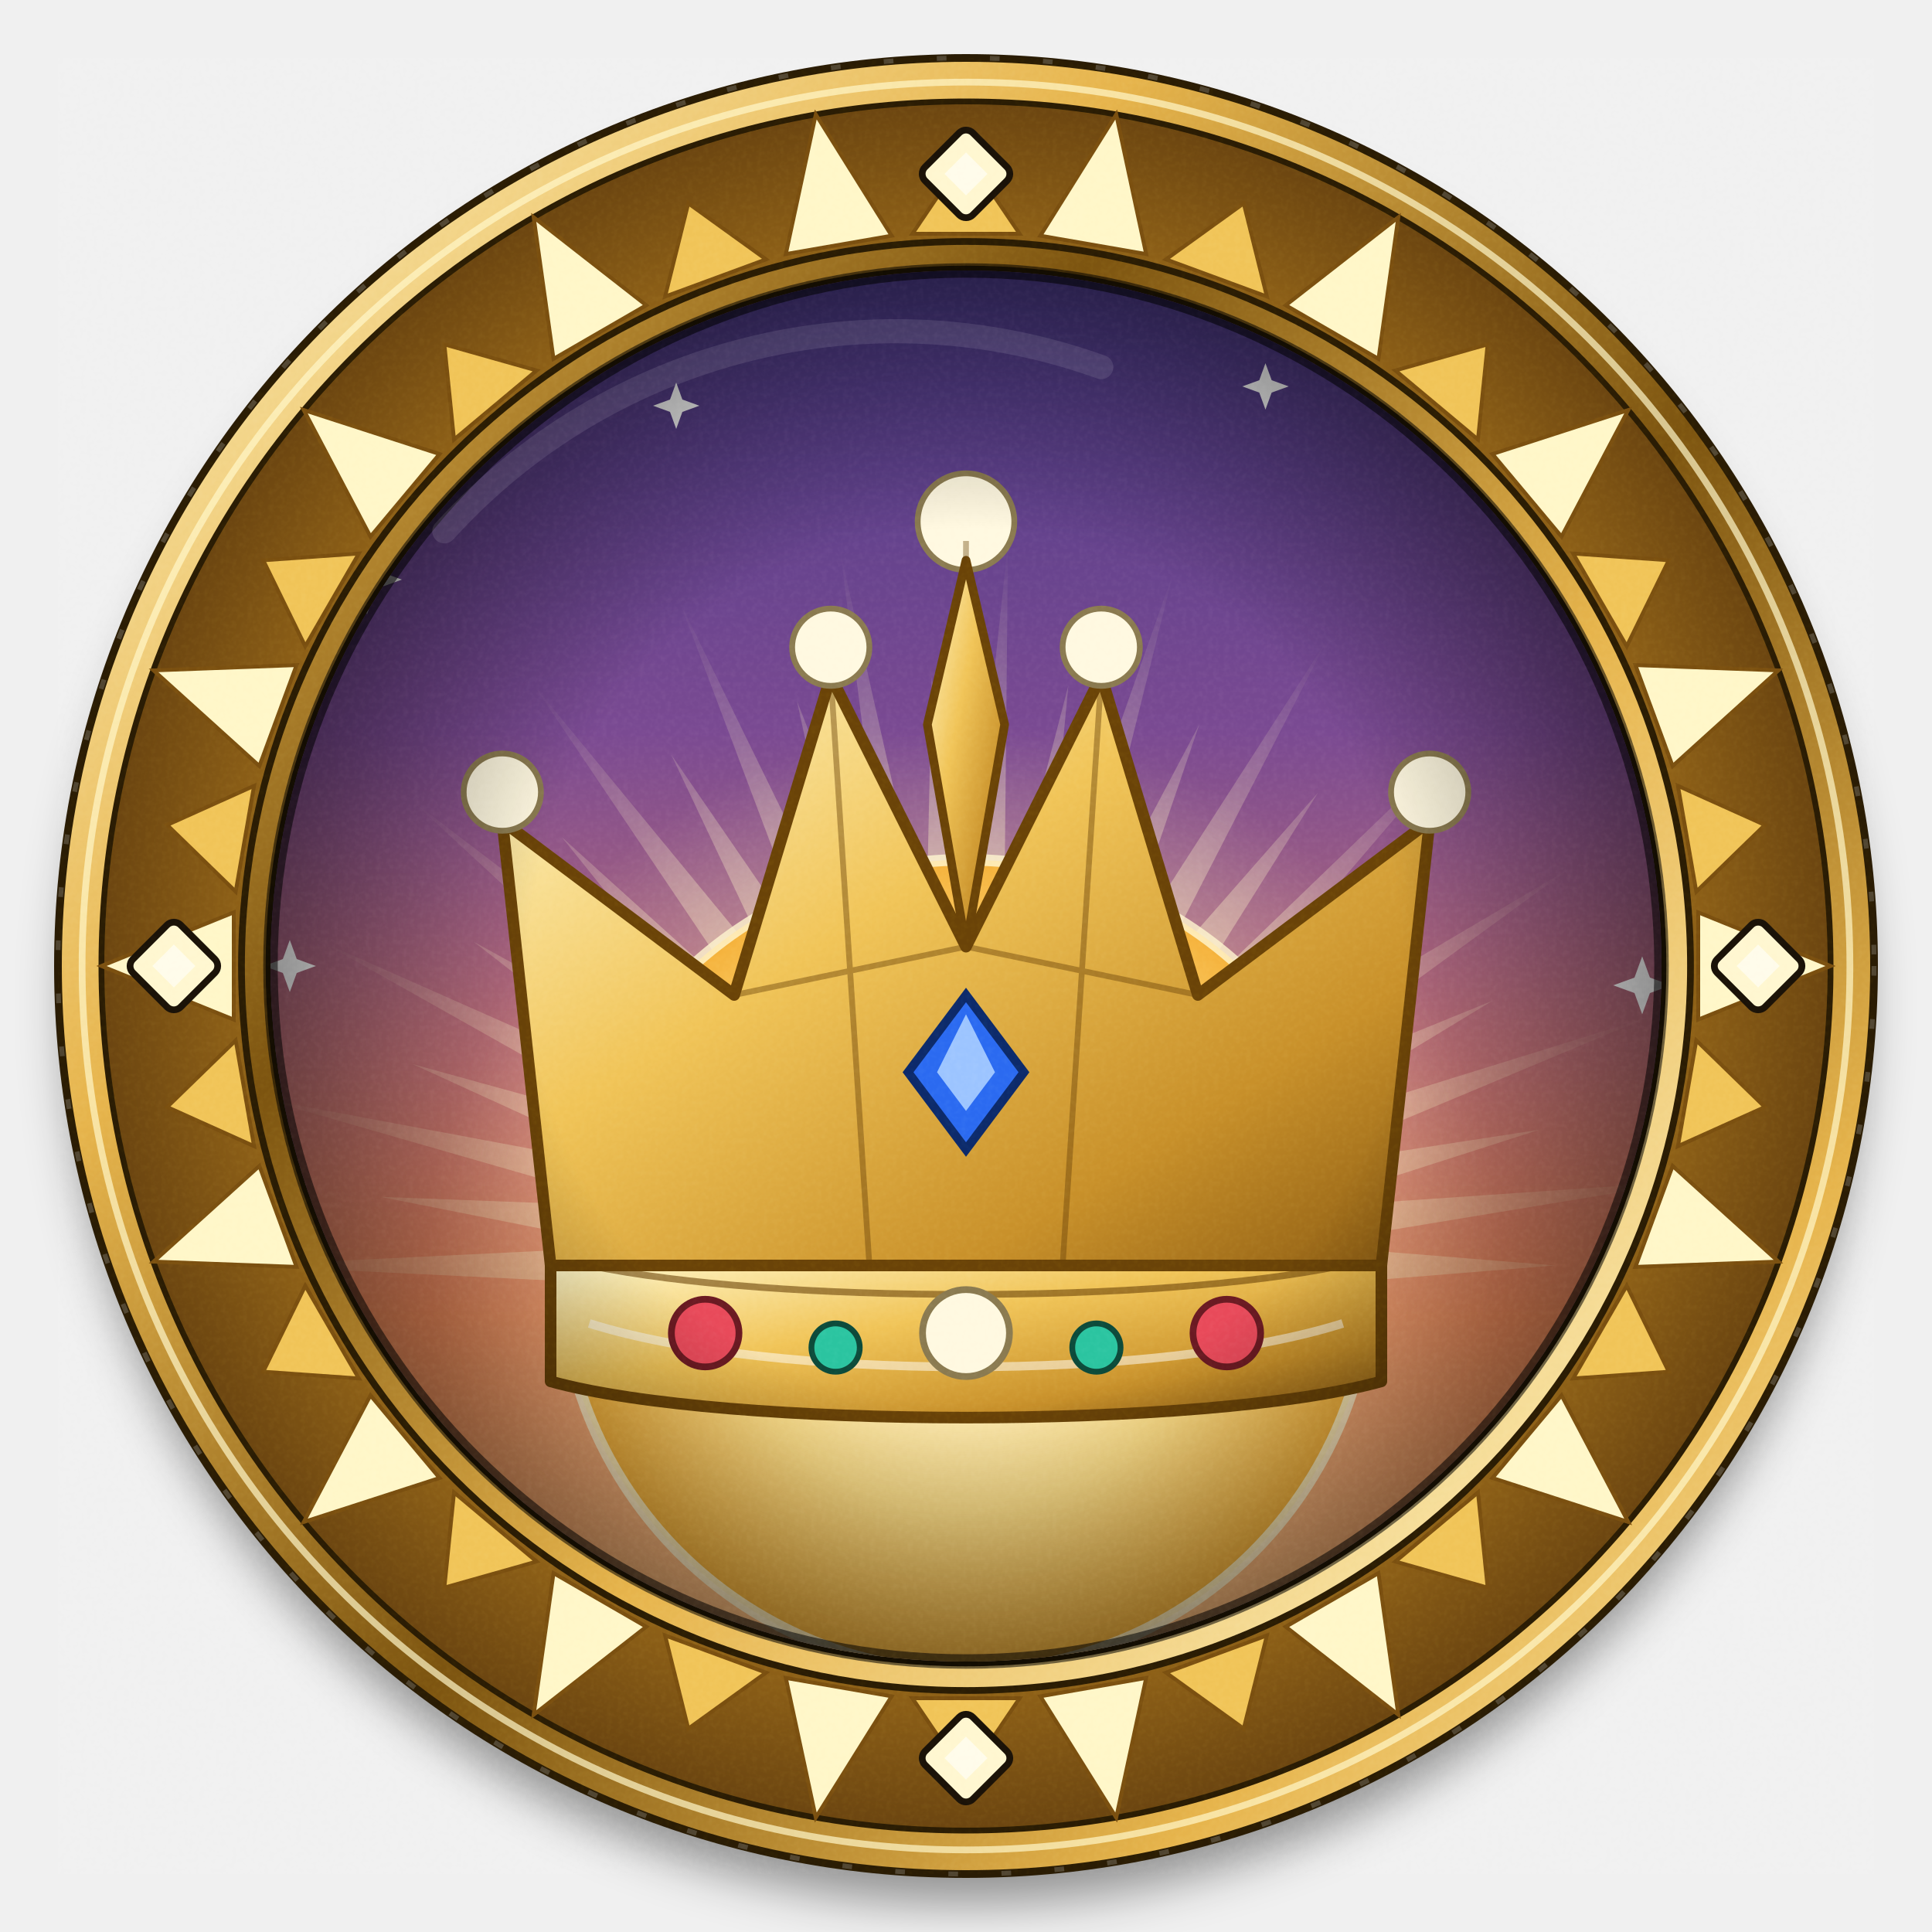
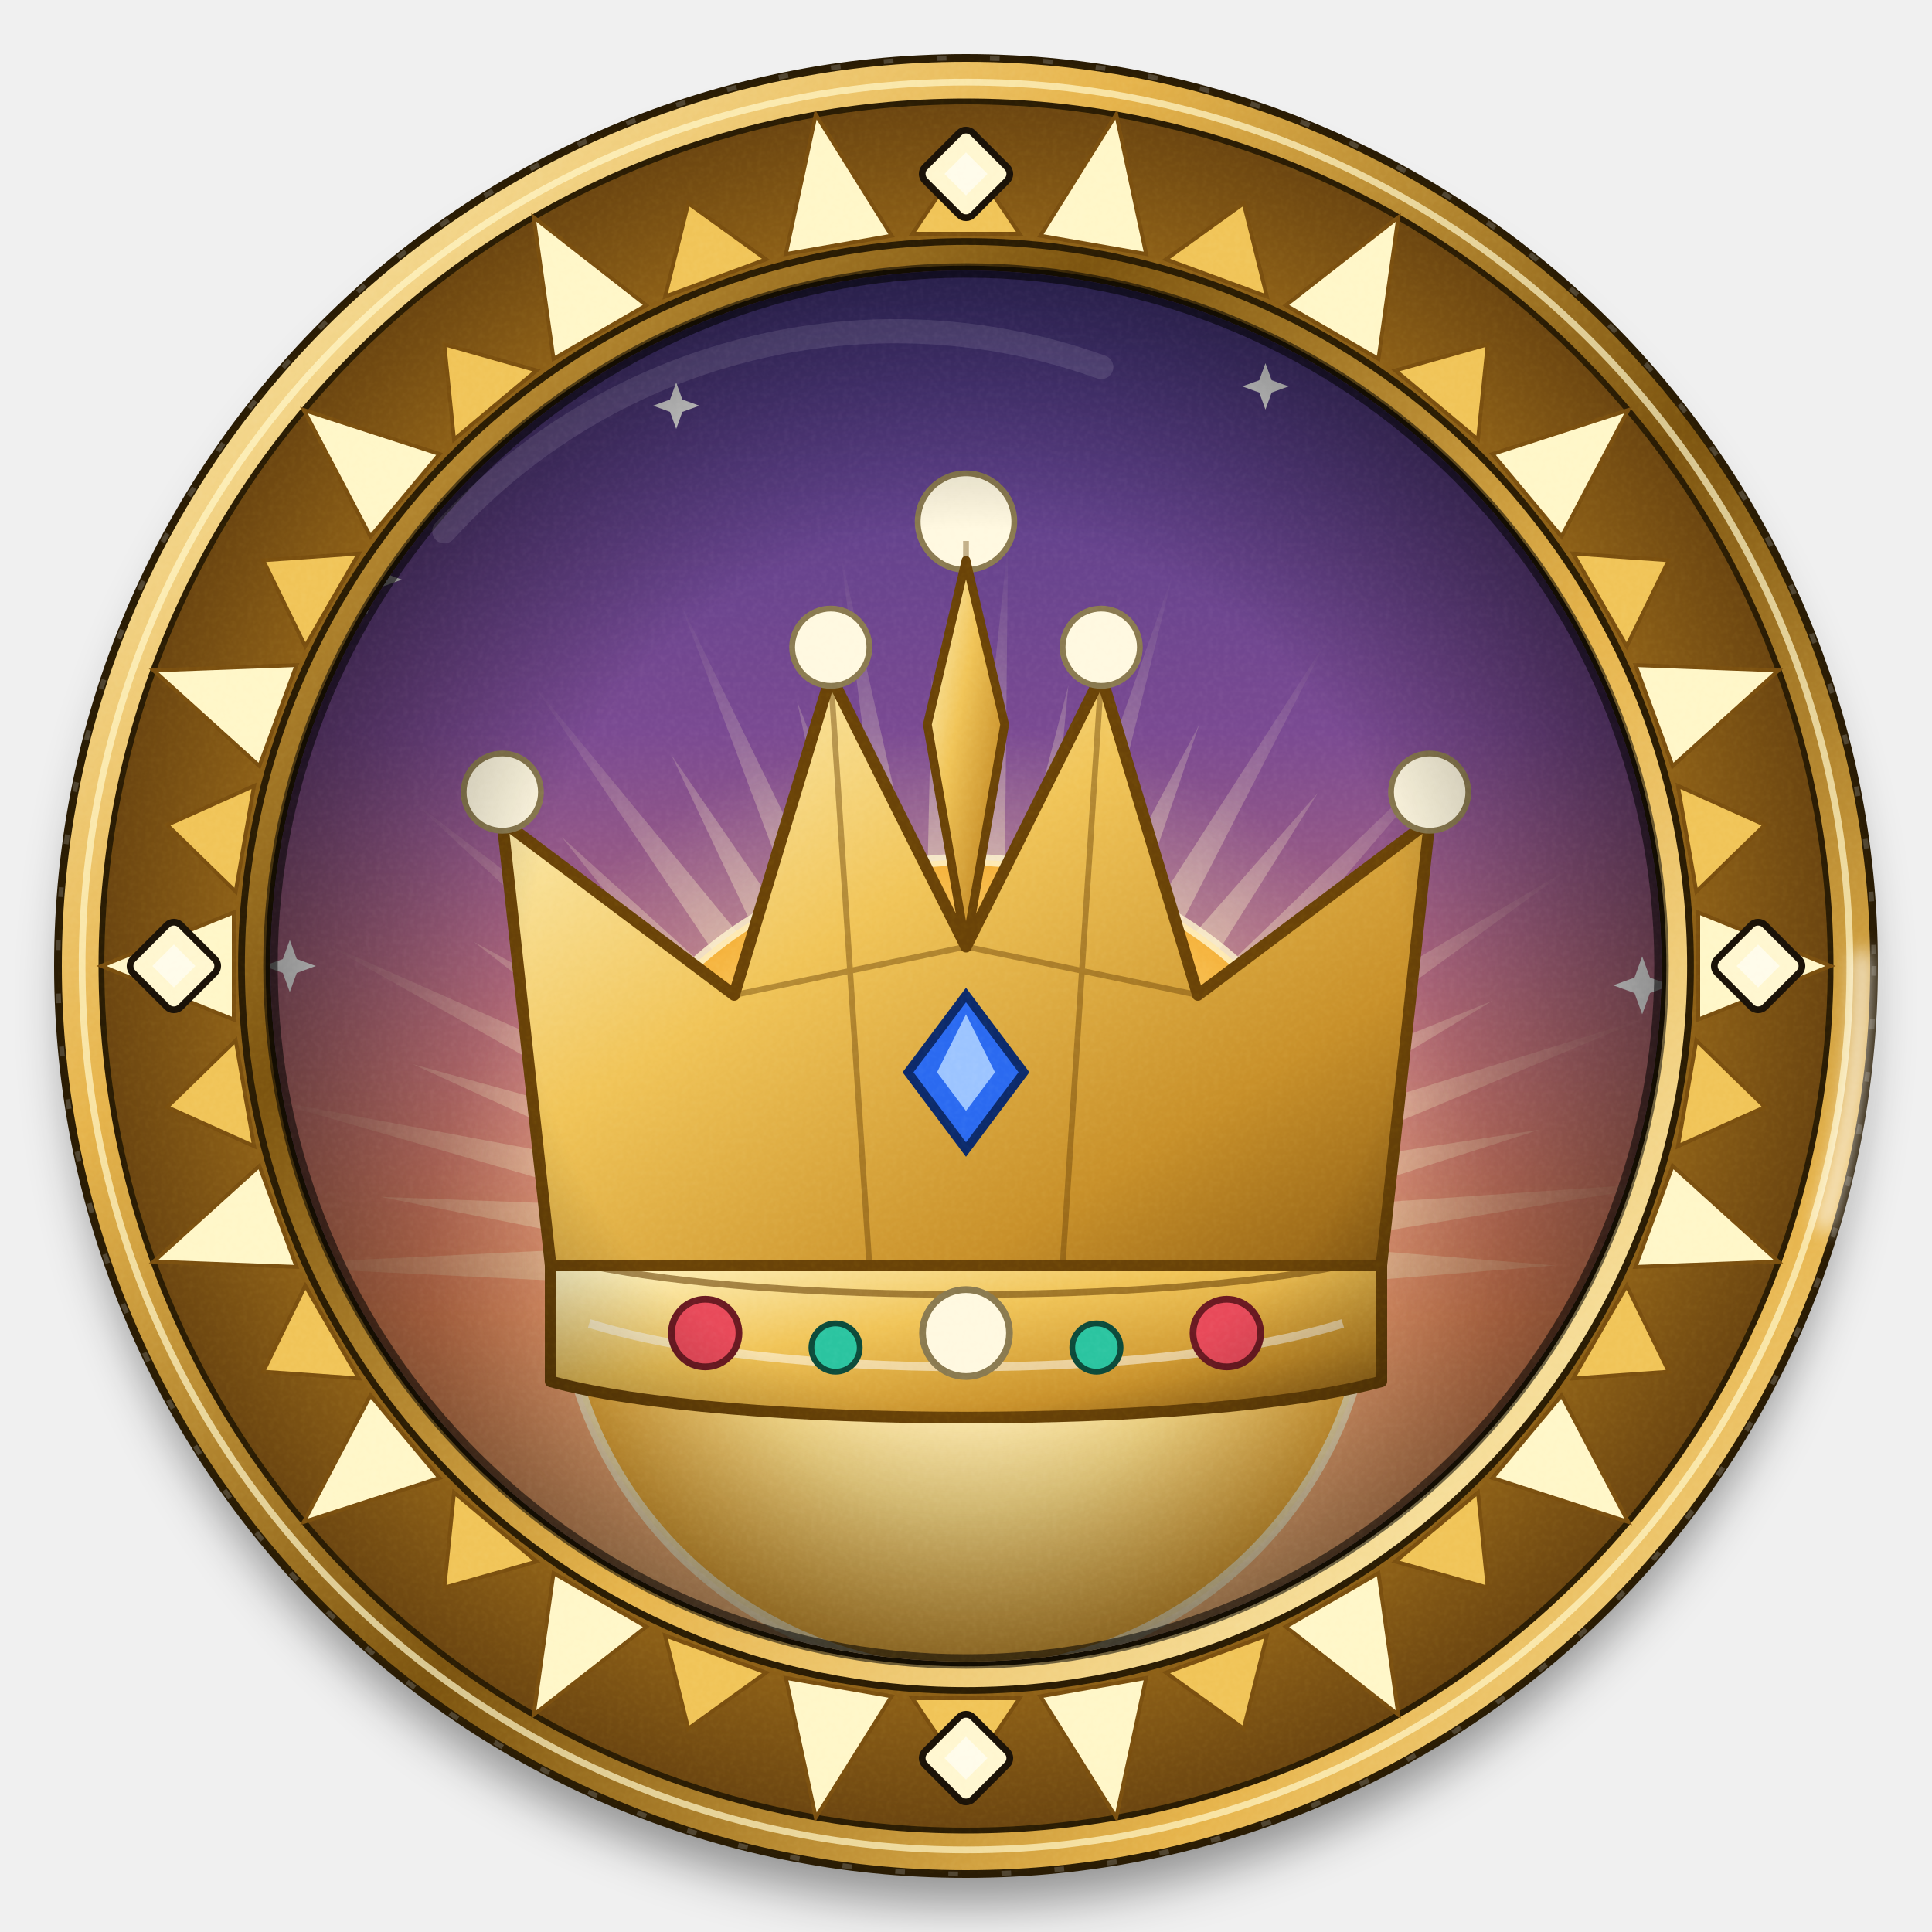
<svg xmlns="http://www.w3.org/2000/svg" width="400" height="400" viewBox="0 0 400 400" role="img" aria-label="Рассвет">
  <defs>
-     <style>.d-rod{animation:d-rod 3.6s ease-in-out infinite;transform-box:fill-box;transform-origin:center}@keyframes d-rod{0%,100%{opacity:.15;transform:scale(.5) rotate(0)}50%{opacity:1;transform:scale(1.2) rotate(45deg)}}@media (prefers-reduced-motion:reduce){*{animation:none!important}}</style>
+     <style>.d-br{transform-box:fill-box;transform-origin:center;animation:d-br 7s ease-in-out infinite alternate}@keyframes d-br{from{transform:translateY(1.5px) scale(.996)}to{transform:translateY(-2px) scale(1.012)}}.d-rim{transform-box:fill-box;transform-origin:center;animation:d-rim 8s linear infinite}@keyframes d-rim{to{transform:rotate(360deg)}}.d-gem{animation:d-gem 3s ease-in-out infinite}@keyframes d-gem{0%,100%{opacity:.7}50%{opacity:1}}.d-ra{animation:d-ra 4s ease-in-out infinite alternate}.d-rb{animation:d-ra 4s ease-in-out infinite alternate-reverse}@keyframes d-ra{from{opacity:.25}to{opacity:1}}
+ .d-sun{transform-box:fill-box;transform-origin:center;animation:d-sun 5s ease-in-out infinite alternate}@keyframes d-sun{from{transform:scale(.97)}to{transform:scale(1.04)}}
+ .d-pulse{animation:d-pulse 5s ease-in-out infinite alternate}@keyframes d-pulse{from{opacity:.5}to{opacity:1}}
+ .d-gl{opacity:0;transform-box:fill-box;transform-origin:center;animation:d-gl 4.2s ease-in-out infinite}@keyframes d-gl{0%,60%,100%{opacity:0;transform:scale(.3)}78%{opacity:1;transform:scale(1.3) rotate(45deg)}}
+ .d-rod{animation:d-rod 3.6s ease-in-out infinite;transform-box:fill-box;transform-origin:center}@keyframes d-rod{0%,100%{opacity:.15;transform:scale(.5) rotate(0)}50%{opacity:1;transform:scale(1.2) rotate(45deg)}}@media (prefers-reduced-motion:reduce){*{animation:none!important}}</style>
    <linearGradient id="d-metal" x1="0" y1="0" x2="1" y2="1">
      <stop offset="0" stop-color="#fff6c8" />
      <stop offset=".3" stop-color="#e6b44c" />
      <stop offset=".55" stop-color="#7c5410" />
      <stop offset=".8" stop-color="#e6b44c" />
      <stop offset="1" stop-color="#fff6c8" />
    </linearGradient>
    <linearGradient id="d-metal2" x1="1" y1="1" x2="0" y2="0">
      <stop offset="0" stop-color="#fff6c8" />
      <stop offset=".4" stop-color="#e6b44c" />
      <stop offset=".7" stop-color="#7c5410" />
      <stop offset="1" stop-color="#e6b44c" />
    </linearGradient>
    <radialGradient id="d-field" cx="200" cy="178" r="150" gradientUnits="userSpaceOnUse">
      <stop offset="0" stop-color="#ffd27a" />
      <stop offset=".6" stop-color="#f08a5a" />
      <stop offset="1" stop-color="#2a2f7e" />
    </radialGradient>
    <radialGradient id="d-vig" cx="200" cy="200" r="146" gradientUnits="userSpaceOnUse">
      <stop offset=".62" stop-color="#000" stop-opacity="0" />
      <stop offset="1" stop-color="#000" stop-opacity=".46" />
    </radialGradient>
    <radialGradient id="d-ringfill" cx="200" cy="200" r="180" gradientUnits="userSpaceOnUse">
      <stop offset=".78" stop-color="#9a6a1a" />
      <stop offset="1" stop-color="#6a4410" />
    </radialGradient>
    <filter id="d-bl" x="-30%" y="-30%" width="160%" height="160%">
      <feGaussianBlur stdDeviation="5" />
    </filter>
    <filter id="d-bl2" x="-50%" y="-50%" width="200%" height="200%">
      <feGaussianBlur stdDeviation="2" />
    </filter>
    <filter id="d-grain" x="0" y="0" width="100%" height="100%">
      <feTurbulence type="fractalNoise" baseFrequency=".9" numOctaves="2" seed="4" />
      <feColorMatrix type="matrix" values="0 0 0 0 1  0 0 0 0 .95  0 0 0 0 .85  0 0 0 .7 -.28" />
    </filter>
    <clipPath id="d-clip">
      <circle cx="200" cy="200" r="144" />
+     </clipPath>
+     <clipPath id="d-rim">
+       <circle cx="200" cy="200" r="188" />
    </clipPath>
    <linearGradient id="d-gold" x1="0" y1="0" x2="1" y2="1">
      <stop offset="0" stop-color="#fff6c8" />
      <stop offset=".4" stop-color="#f0c458" />
      <stop offset=".75" stop-color="#c8902a" />
      <stop offset="1" stop-color="#8a5a12" />
    </linearGradient>
    <radialGradient id="d-sun" cx="200" cy="262" r="84" gradientUnits="userSpaceOnUse">
      <stop offset="0" stop-color="#fffbe6" />
      <stop offset=".6" stop-color="#ffe08a" />
      <stop offset="1" stop-color="#f4b13a" />
    </radialGradient>
    <radialGradient id="d-ray" cx="200" cy="262" r="150" gradientUnits="userSpaceOnUse">
      <stop offset="0" stop-color="#fff6c8" stop-opacity=".9" />
      <stop offset="1" stop-color="#fff6c8" stop-opacity="0" />
    </radialGradient>
    <radialGradient id="d-halo">
      <stop offset="0" stop-color="#fff6c8" stop-opacity=".8" />
      <stop offset="1" stop-color="#fff6c8" stop-opacity="0" />
    </radialGradient>
    <linearGradient id="d-sky" x1="0" y1="0" x2="0" y2="1">
      <stop offset="0" stop-color="#2a2f7e" />
      <stop offset=".38" stop-color="#7a4a92" />
      <stop offset=".68" stop-color="#f08a5a" />
      <stop offset="1" stop-color="#ffd27a" />
    </linearGradient>
  </defs>
  <circle cx="200" cy="208" r="186" fill="#000" opacity=".4" filter="url(#d-bl)" />
  <circle cx="200" cy="200" r="188" fill="url(#d-metal)" />
  <circle cx="200" cy="200" r="188" fill="none" stroke="#2a1c04" stroke-width="1.6" />
  <circle cx="200" cy="200" r="183" fill="none" stroke="#fff6c8" stroke-width="1.4" opacity=".7" />
  <circle cx="200" cy="200" r="179" fill="url(#d-ringfill)" stroke="#2a1c04" stroke-width="1.2" />
  <path d="M351.6,188.9 L379.0,200.0 L351.6,211.1 Z" fill="#fff6c8" stroke="#7a4f10" stroke-width=".8" />
  <path d="M351.2,215.4 L365.4,229.2 L347.4,237.3 Z" fill="#f0c458" stroke="#7a4f10" stroke-width=".8" />
  <path d="M346.3,241.4 L368.2,261.2 L338.6,262.3 Z" fill="#fff6c8" stroke="#7a4f10" stroke-width=".8" />
  <path d="M336.8,266.2 L345.5,284.0 L325.7,285.4 Z" fill="#f0c458" stroke="#7a4f10" stroke-width=".8" />
  <path d="M323.3,288.9 L337.1,315.1 L309.0,306.0 Z" fill="#fff6c8" stroke="#7a4f10" stroke-width=".8" />
  <path d="M306.0,309.0 L308.0,328.7 L288.9,323.3 Z" fill="#f0c458" stroke="#7a4f10" stroke-width=".8" />
  <path d="M285.4,325.7 L289.5,355.0 L266.2,336.8 Z" fill="#fff6c8" stroke="#7a4f10" stroke-width=".8" />
  <path d="M262.3,338.6 L257.5,357.9 L241.4,346.3 Z" fill="#f0c458" stroke="#7a4f10" stroke-width=".8" />
  <path d="M237.3,347.4 L231.1,376.3 L215.4,351.2 Z" fill="#fff6c8" stroke="#7a4f10" stroke-width=".8" />
  <path d="M211.1,351.6 L200.0,368.0 L188.9,351.6 Z" fill="#f0c458" stroke="#7a4f10" stroke-width=".8" />
  <path d="M184.6,351.2 L168.9,376.3 L162.7,347.4 Z" fill="#fff6c8" stroke="#7a4f10" stroke-width=".8" />
  <path d="M158.6,346.3 L142.5,357.9 L137.7,338.6 Z" fill="#f0c458" stroke="#7a4f10" stroke-width=".8" />
  <path d="M133.8,336.8 L110.5,355.0 L114.6,325.7 Z" fill="#fff6c8" stroke="#7a4f10" stroke-width=".8" />
  <path d="M111.1,323.3 L92.0,328.7 L94.0,309.0 Z" fill="#f0c458" stroke="#7a4f10" stroke-width=".8" />
  <path d="M91.0,306.0 L62.9,315.1 L76.7,288.9 Z" fill="#fff6c8" stroke="#7a4f10" stroke-width=".8" />
  <path d="M74.3,285.4 L54.5,284.0 L63.2,266.2 Z" fill="#f0c458" stroke="#7a4f10" stroke-width=".8" />
  <path d="M61.4,262.3 L31.8,261.2 L53.7,241.4 Z" fill="#fff6c8" stroke="#7a4f10" stroke-width=".8" />
  <path d="M52.6,237.3 L34.6,229.2 L48.8,215.4 Z" fill="#f0c458" stroke="#7a4f10" stroke-width=".8" />
  <path d="M48.4,211.1 L21.0,200.0 L48.4,188.9 Z" fill="#fff6c8" stroke="#7a4f10" stroke-width=".8" />
  <path d="M48.8,184.6 L34.6,170.8 L52.6,162.7 Z" fill="#f0c458" stroke="#7a4f10" stroke-width=".8" />
  <path d="M53.7,158.6 L31.8,138.8 L61.4,137.7 Z" fill="#fff6c8" stroke="#7a4f10" stroke-width=".8" />
  <path d="M63.2,133.8 L54.5,116.0 L74.3,114.6 Z" fill="#f0c458" stroke="#7a4f10" stroke-width=".8" />
  <path d="M76.7,111.1 L62.9,84.9 L91.0,94.0 Z" fill="#fff6c8" stroke="#7a4f10" stroke-width=".8" />
  <path d="M94.0,91.0 L92.0,71.3 L111.1,76.7 Z" fill="#f0c458" stroke="#7a4f10" stroke-width=".8" />
  <path d="M114.6,74.3 L110.5,45.0 L133.8,63.2 Z" fill="#fff6c8" stroke="#7a4f10" stroke-width=".8" />
  <path d="M137.7,61.4 L142.5,42.1 L158.6,53.7 Z" fill="#f0c458" stroke="#7a4f10" stroke-width=".8" />
  <path d="M162.7,52.6 L168.9,23.7 L184.6,48.8 Z" fill="#fff6c8" stroke="#7a4f10" stroke-width=".8" />
  <path d="M188.9,48.4 L200.0,32.0 L211.1,48.4 Z" fill="#f0c458" stroke="#7a4f10" stroke-width=".8" />
  <path d="M215.4,48.8 L231.1,23.7 L237.3,52.6 Z" fill="#fff6c8" stroke="#7a4f10" stroke-width=".8" />
  <path d="M241.4,53.7 L257.5,42.1 L262.3,61.4 Z" fill="#f0c458" stroke="#7a4f10" stroke-width=".8" />
  <path d="M266.2,63.2 L289.5,45.0 L285.4,74.3 Z" fill="#fff6c8" stroke="#7a4f10" stroke-width=".8" />
  <path d="M288.9,76.7 L308.0,71.3 L306.0,91.0 Z" fill="#f0c458" stroke="#7a4f10" stroke-width=".8" />
  <path d="M309.0,94.0 L337.1,84.9 L323.3,111.1 Z" fill="#fff6c8" stroke="#7a4f10" stroke-width=".8" />
  <path d="M325.7,114.6 L345.5,116.0 L336.8,133.8 Z" fill="#f0c458" stroke="#7a4f10" stroke-width=".8" />
  <path d="M338.6,137.7 L368.2,138.8 L346.3,158.6 Z" fill="#fff6c8" stroke="#7a4f10" stroke-width=".8" />
  <path d="M347.4,162.7 L365.4,170.8 L351.2,184.6 Z" fill="#f0c458" stroke="#7a4f10" stroke-width=".8" />
  <circle cx="200" cy="200" r="150" fill="url(#d-metal2)" stroke="#2a1c04" stroke-width="1.4" />
  <circle cx="200" cy="200" r="145" fill="#2a1c04" />
  <circle cx="200" cy="200" r="144" fill="url(#d-field)" />
  <g clip-path="url(#d-clip)">
-     <rect x="0" y="0" width="400" height="400" fill="url(#d-sky)" />
-     <path d="M120.1,265.4 L50.0,262.0 L120.1,258.6 Z" fill="url(#d-ray)" />
-     <path d="M120.2,256.0 L78.8,247.8 L121.0,249.4 Z" fill="url(#d-ray)" />
-     <path d="M121.5,246.8 L54.0,227.4 L123.0,240.3 Z" fill="url(#d-ray)" />
-     <path d="M123.7,237.8 L85.4,220.3 L126.0,231.5 Z" fill="url(#d-ray)" />
-     <path d="M127.1,229.1 L66.0,194.7 L130.1,223.1 Z" fill="url(#d-ray)" />
-     <path d="M131.4,220.9 L98.1,195.0 L135.1,215.3 Z" fill="url(#d-ray)" />
-     <path d="M136.6,213.2 L85.1,165.6 L140.9,208.1 Z" fill="url(#d-ray)" />
-     <path d="M142.7,206.2 L116.3,173.3 L147.6,201.6 Z" fill="url(#d-ray)" />
-     <path d="M149.6,199.9 L110.4,141.7 L155.0,195.9 Z" fill="url(#d-ray)" />
-     <path d="M157.1,194.5 L139.0,156.3 L162.9,191.1 Z" fill="url(#d-ray)" />
-     <path d="M165.3,189.9 L140.6,124.3 L171.4,187.3 Z" fill="url(#d-ray)" />
-     <path d="M173.9,186.4 L165.0,145.1 L180.3,184.5 Z" fill="url(#d-ray)" />
-     <path d="M182.8,183.9 L174.0,114.3 L189.4,182.7 Z" fill="url(#d-ray)" />
-     <path d="M192.0,182.4 L192.9,140.2 L198.7,182.0 Z" fill="url(#d-ray)" />
-     <path d="M201.3,182.0 L208.7,112.3 L208.0,182.4 Z" fill="url(#d-ray)" />
-     <path d="M210.6,182.7 L221.2,141.9 L217.2,183.9 Z" fill="url(#d-ray)" />
-     <path d="M219.7,184.5 L243.0,118.3 L226.1,186.4 Z" fill="url(#d-ray)" />
-     <path d="M228.6,187.3 L248.3,150.0 L234.7,189.9 Z" fill="url(#d-ray)" />
-     <path d="M237.1,191.1 L275.0,132.1 L242.9,194.5 Z" fill="url(#d-ray)" />
-     <path d="M245.0,195.9 L272.9,164.1 L250.4,199.9 Z" fill="url(#d-ray)" />
-     <path d="M252.4,201.6 L302.9,152.9 L257.3,206.2 Z" fill="url(#d-ray)" />
-     <path d="M259.1,208.1 L293.5,183.6 L263.4,213.2 Z" fill="url(#d-ray)" />
-     <path d="M264.9,215.3 L325.3,179.6 L268.6,220.9 Z" fill="url(#d-ray)" />
-     <path d="M269.9,223.1 L309.0,207.2 L272.9,229.1 Z" fill="url(#d-ray)" />
-     <path d="M274.0,231.5 L341.0,210.7 L276.3,237.8 Z" fill="url(#d-ray)" />
-     <path d="M277.0,240.3 L318.7,233.9 L278.5,246.8 Z" fill="url(#d-ray)" />
-     <path d="M279.0,249.4 L349.0,244.6 L279.8,256.0 Z" fill="url(#d-ray)" />
-     <path d="M279.9,258.6 L322.0,262.0 L279.9,265.4 Z" fill="url(#d-ray)" />
-     <circle cx="200" cy="262" r="112" fill="url(#d-halo)" />
-     <circle cx="200" cy="262" r="84" fill="url(#d-sun)" />
-     <circle cx="200" cy="262" r="84" fill="none" stroke="#fff6d0" stroke-width="2.4" opacity=".8" />
-     <g>
-       <path d="M114,262 L104,170 L152,206 L172,140 L200,196 L228,140 L248,206 L296,170 L286,262 Z" fill="url(#d-gold)" stroke="#6a4308" stroke-width="2.4" stroke-linejoin="round" />
-       <path d="M114,262 H286 V286 C250,296 150,296 114,286 Z" fill="url(#d-gold)" stroke="#6a4308" stroke-width="2.4" stroke-linejoin="round" />
-       <path d="M122,274 C160,286 240,286 278,274" fill="none" stroke="#fff" stroke-width="1.8" opacity=".5" />
-       <path d="M122,262 C160,270 240,270 278,262" fill="none" stroke="#6a4308" stroke-width="1.4" opacity=".6" />
-       <path d="M152,206 L200,196 L248,206 M104,170 L114,262 M296,170 L286,262 M172,140 L180,262 M228,140 L220,262" fill="none" stroke="#6a4308" stroke-width="1.2" opacity=".45" />
-       <g fill="#fff8e0" stroke="#8a7a50" stroke-width="1.2">
-         <circle cx="104" cy="164" r="8" />
-         <circle cx="172" cy="134" r="8" />
-         <circle cx="228" cy="134" r="8" />
-         <circle cx="296" cy="164" r="8" />
-         <circle cx="200" cy="108" r="10" />
-       </g>
-       <path d="M200,112 L200,196" stroke="#6a4308" stroke-width="1.2" opacity=".4" />
-       <path d="M200,116 L208,150 L200,196 L192,150 Z" fill="url(#d-gold)" stroke="#6a4308" stroke-width="1.8" stroke-linejoin="round" />
-       <path d="M200,206 L212,222 L200,238 L188,222 Z" fill="#2b6af0" stroke="#0d2a6a" stroke-width="1.8" />
-       <path d="M200,210 L206,222 L200,230 L194,222 Z" fill="#9cc4ff" />
-       <circle cx="146" cy="276" r="7" fill="#e84a5a" stroke="#6a1a22" stroke-width="1.4" />
-       <circle cx="254" cy="276" r="7" fill="#e84a5a" stroke="#6a1a22" stroke-width="1.4" />
-       <circle cx="200" cy="276" r="9" fill="#fff8e0" stroke="#8a7a50" stroke-width="1.4" />
-       <circle cx="173" cy="279" r="5" fill="#2bc4a0" stroke="#0d4a3a" stroke-width="1.2" />
-       <circle cx="227" cy="279" r="5" fill="#2bc4a0" stroke="#0d4a3a" stroke-width="1.2" />
+     <g class="d-br">
+       <rect x="0" y="0" width="400" height="400" fill="url(#d-sky)" />
+       <path class="d-ra" d="M120.1,265.4 L50.0,262.0 L120.1,258.6 Z" fill="url(#d-ray)" />
+       <path class="d-rb" d="M120.2,256.0 L78.8,247.8 L121.0,249.4 Z" fill="url(#d-ray)" />
+       <path class="d-ra" d="M121.5,246.8 L54.0,227.4 L123.0,240.3 Z" fill="url(#d-ray)" />
+       <path class="d-rb" d="M123.7,237.8 L85.4,220.3 L126.0,231.5 Z" fill="url(#d-ray)" />
+       <path class="d-ra" d="M127.1,229.1 L66.0,194.7 L130.1,223.1 Z" fill="url(#d-ray)" />
+       <path class="d-rb" d="M131.4,220.9 L98.1,195.0 L135.1,215.3 Z" fill="url(#d-ray)" />
+       <path class="d-ra" d="M136.6,213.2 L85.1,165.6 L140.9,208.1 Z" fill="url(#d-ray)" />
+       <path class="d-rb" d="M142.7,206.2 L116.3,173.3 L147.6,201.6 Z" fill="url(#d-ray)" />
+       <path class="d-ra" d="M149.6,199.9 L110.4,141.7 L155.0,195.9 Z" fill="url(#d-ray)" />
+       <path class="d-rb" d="M157.1,194.5 L139.0,156.3 L162.9,191.1 Z" fill="url(#d-ray)" />
+       <path class="d-ra" d="M165.3,189.9 L140.6,124.3 L171.4,187.3 Z" fill="url(#d-ray)" />
+       <path class="d-rb" d="M173.9,186.4 L165.0,145.1 L180.3,184.5 Z" fill="url(#d-ray)" />
+       <path class="d-ra" d="M182.8,183.9 L174.0,114.3 L189.4,182.7 Z" fill="url(#d-ray)" />
+       <path class="d-rb" d="M192.0,182.4 L192.9,140.2 L198.7,182.0 Z" fill="url(#d-ray)" />
+       <path class="d-ra" d="M201.3,182.0 L208.7,112.3 L208.0,182.4 Z" fill="url(#d-ray)" />
+       <path class="d-rb" d="M210.6,182.7 L221.2,141.9 L217.2,183.9 Z" fill="url(#d-ray)" />
+       <path class="d-ra" d="M219.7,184.5 L243.0,118.3 L226.1,186.4 Z" fill="url(#d-ray)" />
+       <path class="d-rb" d="M228.6,187.3 L248.3,150.0 L234.7,189.9 Z" fill="url(#d-ray)" />
+       <path class="d-ra" d="M237.1,191.1 L275.0,132.1 L242.9,194.5 Z" fill="url(#d-ray)" />
+       <path class="d-rb" d="M245.0,195.9 L272.9,164.1 L250.4,199.9 Z" fill="url(#d-ray)" />
+       <path class="d-ra" d="M252.4,201.6 L302.9,152.9 L257.3,206.2 Z" fill="url(#d-ray)" />
+       <path class="d-rb" d="M259.1,208.1 L293.5,183.6 L263.4,213.2 Z" fill="url(#d-ray)" />
+       <path class="d-ra" d="M264.9,215.3 L325.3,179.6 L268.6,220.9 Z" fill="url(#d-ray)" />
+       <path class="d-rb" d="M269.9,223.1 L309.0,207.2 L272.9,229.1 Z" fill="url(#d-ray)" />
+       <path class="d-ra" d="M274.0,231.5 L341.0,210.7 L276.3,237.8 Z" fill="url(#d-ray)" />
+       <path class="d-rb" d="M277.0,240.3 L318.7,233.9 L278.5,246.8 Z" fill="url(#d-ray)" />
+       <path class="d-ra" d="M279.0,249.4 L349.0,244.6 L279.8,256.0 Z" fill="url(#d-ray)" />
+       <path class="d-rb" d="M279.9,258.6 L322.0,262.0 L279.9,265.4 Z" fill="url(#d-ray)" />
+       <circle class="d-pulse" cx="200" cy="262" r="112" fill="url(#d-halo)" />
+       <circle class="d-sun" cx="200" cy="262" r="84" fill="url(#d-sun)" />
+       <circle cx="200" cy="262" r="84" fill="none" stroke="#fff6d0" stroke-width="2.4" opacity=".8" />
+       <g>
+         <path d="M114,262 L104,170 L152,206 L172,140 L200,196 L228,140 L248,206 L296,170 L286,262 Z" fill="url(#d-gold)" stroke="#6a4308" stroke-width="2.4" stroke-linejoin="round" />
+         <path d="M114,262 H286 V286 C250,296 150,296 114,286 Z" fill="url(#d-gold)" stroke="#6a4308" stroke-width="2.4" stroke-linejoin="round" />
+         <path d="M122,274 C160,286 240,286 278,274" fill="none" stroke="#fff" stroke-width="1.8" opacity=".5" />
+         <path d="M122,262 C160,270 240,270 278,262" fill="none" stroke="#6a4308" stroke-width="1.4" opacity=".6" />
+         <path d="M152,206 L200,196 L248,206 M104,170 L114,262 M296,170 L286,262 M172,140 L180,262 M228,140 L220,262" fill="none" stroke="#6a4308" stroke-width="1.2" opacity=".45" />
+         <g fill="#fff8e0" stroke="#8a7a50" stroke-width="1.2">
+           <circle cx="104" cy="164" r="8" />
+           <circle cx="172" cy="134" r="8" />
+           <circle cx="228" cy="134" r="8" />
+           <circle cx="296" cy="164" r="8" />
+           <circle cx="200" cy="108" r="10" />
+         </g>
+         <path d="M200,112 L200,196" stroke="#6a4308" stroke-width="1.2" opacity=".4" />
+         <path d="M200,116 L208,150 L200,196 L192,150 Z" fill="url(#d-gold)" stroke="#6a4308" stroke-width="1.8" stroke-linejoin="round" />
+         <path d="M200,206 L212,222 L200,238 L188,222 Z" fill="#2b6af0" stroke="#0d2a6a" stroke-width="1.8" />
+         <path d="M200,210 L206,222 L200,230 L194,222 Z" fill="#9cc4ff" />
+         <circle cx="146" cy="276" r="7" fill="#e84a5a" stroke="#6a1a22" stroke-width="1.4" />
+         <circle cx="254" cy="276" r="7" fill="#e84a5a" stroke="#6a1a22" stroke-width="1.4" />
+         <circle cx="200" cy="276" r="9" fill="#fff8e0" stroke="#8a7a50" stroke-width="1.4" />
+         <circle cx="173" cy="279" r="5" fill="#2bc4a0" stroke="#0d4a3a" stroke-width="1.2" />
+         <circle cx="227" cy="279" r="5" fill="#2bc4a0" stroke="#0d4a3a" stroke-width="1.2" />
+       </g>
+       <g transform="translate(200 222)">
+         <path class="d-gl" d="M0,-9 L2,-2 L9,0 L2,2 L0,9 L-2,2 L-9,0 L-2,-2Z" fill="#fff" style="animation-delay:0s" />
+       </g>
+       <g transform="translate(104 164)">
+         <path class="d-gl" d="M0,-9 L2,-2 L9,0 L2,2 L0,9 L-2,2 L-9,0 L-2,-2Z" fill="#fff" style="animation-delay:-0.8s" />
+       </g>
+       <g transform="translate(296 164)">
+         <path class="d-gl" d="M0,-9 L2,-2 L9,0 L2,2 L0,9 L-2,2 L-9,0 L-2,-2Z" fill="#fff" style="animation-delay:-1.6s" />
+       </g>
+       <g transform="translate(200 108)">
+         <path class="d-gl" d="M0,-9 L2,-2 L9,0 L2,2 L0,9 L-2,2 L-9,0 L-2,-2Z" fill="#fff" style="animation-delay:-2.4s" />
+       </g>
+       <g transform="translate(172 134)">
+         <path class="d-gl" d="M0,-9 L2,-2 L9,0 L2,2 L0,9 L-2,2 L-9,0 L-2,-2Z" fill="#fff" style="animation-delay:-3.2s" />
+       </g>
+       <g transform="translate(228 134)">
+         <path class="d-gl" d="M0,-9 L2,-2 L9,0 L2,2 L0,9 L-2,2 L-9,0 L-2,-2Z" fill="#fff" style="animation-delay:-0.4s" />
+       </g>
+       <g transform="translate(76 120) scale(1.2)">
+         <path class="d-rod" d="M0,-6 L1.6,-1.6 L6,0 L1.6,1.6 L0,6 L-1.6,1.6 L-6,0 L-1.6,-1.6 Z" fill="#ffffff" style="animation-delay:0s" />
+       </g>
+       <g transform="translate(324 112) scale(1.4)">
+         <path class="d-rod" d="M0,-6 L1.6,-1.6 L6,0 L1.6,1.6 L0,6 L-1.6,1.6 L-6,0 L-1.6,-1.6 Z" fill="#ffffff" style="animation-delay:-1.1s" />
+       </g>
+       <g transform="translate(92 70) scale(0.9)">
+         <path class="d-rod" d="M0,-6 L1.6,-1.6 L6,0 L1.6,1.6 L0,6 L-1.6,1.6 L-6,0 L-1.6,-1.6 Z" fill="#ffffff" style="animation-delay:-2.2s" />
+       </g>
+       <g transform="translate(306 66) scale(1)">
+         <path class="d-rod" d="M0,-6 L1.6,-1.6 L6,0 L1.6,1.6 L0,6 L-1.6,1.6 L-6,0 L-1.6,-1.6 Z" fill="#ffffff" style="animation-delay:-3.3s" />
+       </g>
+       <g transform="translate(60 200) scale(0.9)">
+         <path class="d-rod" d="M0,-6 L1.6,-1.6 L6,0 L1.6,1.6 L0,6 L-1.6,1.6 L-6,0 L-1.6,-1.6 Z" fill="#ffffff" style="animation-delay:-4.4s" />
+       </g>
+       <g transform="translate(340 204) scale(1)">
+         <path class="d-rod" d="M0,-6 L1.6,-1.6 L6,0 L1.6,1.6 L0,6 L-1.6,1.6 L-6,0 L-1.6,-1.6 Z" fill="#ffffff" style="animation-delay:-0.7s" />
+       </g>
+       <g transform="translate(140 84) scale(0.8)">
+         <path class="d-rod" d="M0,-6 L1.6,-1.6 L6,0 L1.6,1.6 L0,6 L-1.6,1.6 L-6,0 L-1.6,-1.6 Z" fill="#ffffff" style="animation-delay:-1.6s" />
+       </g>
+       <g transform="translate(262 80) scale(0.8)">
+         <path class="d-rod" d="M0,-6 L1.6,-1.6 L6,0 L1.6,1.6 L0,6 L-1.6,1.6 L-6,0 L-1.6,-1.6 Z" fill="#ffffff" style="animation-delay:-2.7s" />
+       </g>
    </g>
-     <path class="d-rod" d="M0,-6 L1.6,-1.6 L6,0 L1.6,1.6 L0,6 L-1.6,1.6 L-6,0 L-1.6,-1.6 Z" transform="translate(76 120) scale(1.2)" fill="#ffffff" style="animation-delay:0s" />
-     <path class="d-rod" d="M0,-6 L1.6,-1.6 L6,0 L1.6,1.6 L0,6 L-1.6,1.6 L-6,0 L-1.6,-1.6 Z" transform="translate(324 112) scale(1.4)" fill="#ffffff" style="animation-delay:-1.1s" />
-     <path class="d-rod" d="M0,-6 L1.6,-1.6 L6,0 L1.6,1.6 L0,6 L-1.6,1.6 L-6,0 L-1.6,-1.6 Z" transform="translate(92 70) scale(0.9)" fill="#ffffff" style="animation-delay:-2.2s" />
-     <path class="d-rod" d="M0,-6 L1.6,-1.6 L6,0 L1.6,1.6 L0,6 L-1.6,1.6 L-6,0 L-1.6,-1.6 Z" transform="translate(306 66) scale(1)" fill="#ffffff" style="animation-delay:-3.3s" />
-     <path class="d-rod" d="M0,-6 L1.6,-1.6 L6,0 L1.6,1.6 L0,6 L-1.6,1.6 L-6,0 L-1.6,-1.6 Z" transform="translate(60 200) scale(0.9)" fill="#ffffff" style="animation-delay:-4.4s" />
-     <path class="d-rod" d="M0,-6 L1.6,-1.6 L6,0 L1.6,1.6 L0,6 L-1.6,1.6 L-6,0 L-1.6,-1.6 Z" transform="translate(340 204) scale(1)" fill="#ffffff" style="animation-delay:-0.7s" />
-     <path class="d-rod" d="M0,-6 L1.6,-1.6 L6,0 L1.6,1.6 L0,6 L-1.6,1.6 L-6,0 L-1.6,-1.6 Z" transform="translate(140 84) scale(0.8)" fill="#ffffff" style="animation-delay:-1.6s" />
-     <path class="d-rod" d="M0,-6 L1.6,-1.6 L6,0 L1.6,1.6 L0,6 L-1.6,1.6 L-6,0 L-1.6,-1.6 Z" transform="translate(262 80) scale(0.8)" fill="#ffffff" style="animation-delay:-2.7s" />
  </g>
  <circle cx="200" cy="200" r="144" fill="url(#d-vig)" />
  <circle cx="200" cy="200" r="144" fill="none" stroke="#000" stroke-opacity=".55" stroke-width="3" />
  <path d="M92,110 A126,126 0 0 1 228,76" fill="none" stroke="#fff" stroke-width="5" stroke-linecap="round" opacity=".10" />
-   <g transform="translate(200.0 36.0) rotate(45)">
-     <rect x="-7" y="-7" width="14" height="14" rx="2" fill="#fff6d0" stroke="#1a1208" stroke-width="1.4" />
-     <rect x="-3.15" y="-3.15" width="6.3" height="6.3" fill="#fff" opacity=".55" />
-   </g>
-   <g transform="translate(364.0 200.0) rotate(45)">
-     <rect x="-7" y="-7" width="14" height="14" rx="2" fill="#fff6d0" stroke="#1a1208" stroke-width="1.4" />
-     <rect x="-3.15" y="-3.15" width="6.3" height="6.3" fill="#fff" opacity=".55" />
-   </g>
-   <g transform="translate(200.0 364.0) rotate(45)">
-     <rect x="-7" y="-7" width="14" height="14" rx="2" fill="#fff6d0" stroke="#1a1208" stroke-width="1.4" />
-     <rect x="-3.15" y="-3.15" width="6.3" height="6.3" fill="#fff" opacity=".55" />
-   </g>
-   <g transform="translate(36.0 200.0) rotate(45)">
+   <g class="d-gem" style="animation-delay:0.0s" transform="translate(200.0 36.0) rotate(45)">
+     <rect x="-7" y="-7" width="14" height="14" rx="2" fill="#fff6d0" stroke="#1a1208" stroke-width="1.4" />
+     <rect x="-3.15" y="-3.15" width="6.3" height="6.3" fill="#fff" opacity=".55" />
+   </g>
+   <g class="d-gem" style="animation-delay:0.75s" transform="translate(364.0 200.0) rotate(45)">
+     <rect x="-7" y="-7" width="14" height="14" rx="2" fill="#fff6d0" stroke="#1a1208" stroke-width="1.4" />
+     <rect x="-3.15" y="-3.15" width="6.3" height="6.3" fill="#fff" opacity=".55" />
+   </g>
+   <g class="d-gem" style="animation-delay:1.5s" transform="translate(200.0 364.0) rotate(45)">
+     <rect x="-7" y="-7" width="14" height="14" rx="2" fill="#fff6d0" stroke="#1a1208" stroke-width="1.4" />
+     <rect x="-3.15" y="-3.15" width="6.3" height="6.3" fill="#fff" opacity=".55" />
+   </g>
+   <g class="d-gem" style="animation-delay:2.25s" transform="translate(36.0 200.0) rotate(45)">
    <rect x="-7" y="-7" width="14" height="14" rx="2" fill="#fff6d0" stroke="#1a1208" stroke-width="1.4" />
    <rect x="-3.15" y="-3.15" width="6.3" height="6.3" fill="#fff" opacity=".55" />
  </g>
  <circle cx="200" cy="200" r="188" fill="none" stroke="#fff" stroke-opacity=".18" stroke-width="1" stroke-dasharray="2 9" />
-   <circle cx="200" cy="200" r="188" filter="url(#d-grain)" opacity=".35" style="mix-blend-mode:soft-light" />
+   <circle cx="200" cy="200" r="188" filter="url(#d-grain)" opacity=".35" clip-path="url(#d-rim)" style="mix-blend-mode:soft-light" />
+   <circle class="d-rim" cx="200" cy="200" r="185.5" fill="none" stroke="#fff" stroke-width="3.2" stroke-linecap="round" stroke-dasharray="54 1110" opacity=".85" filter="url(#d-bl2)" />
</svg>
